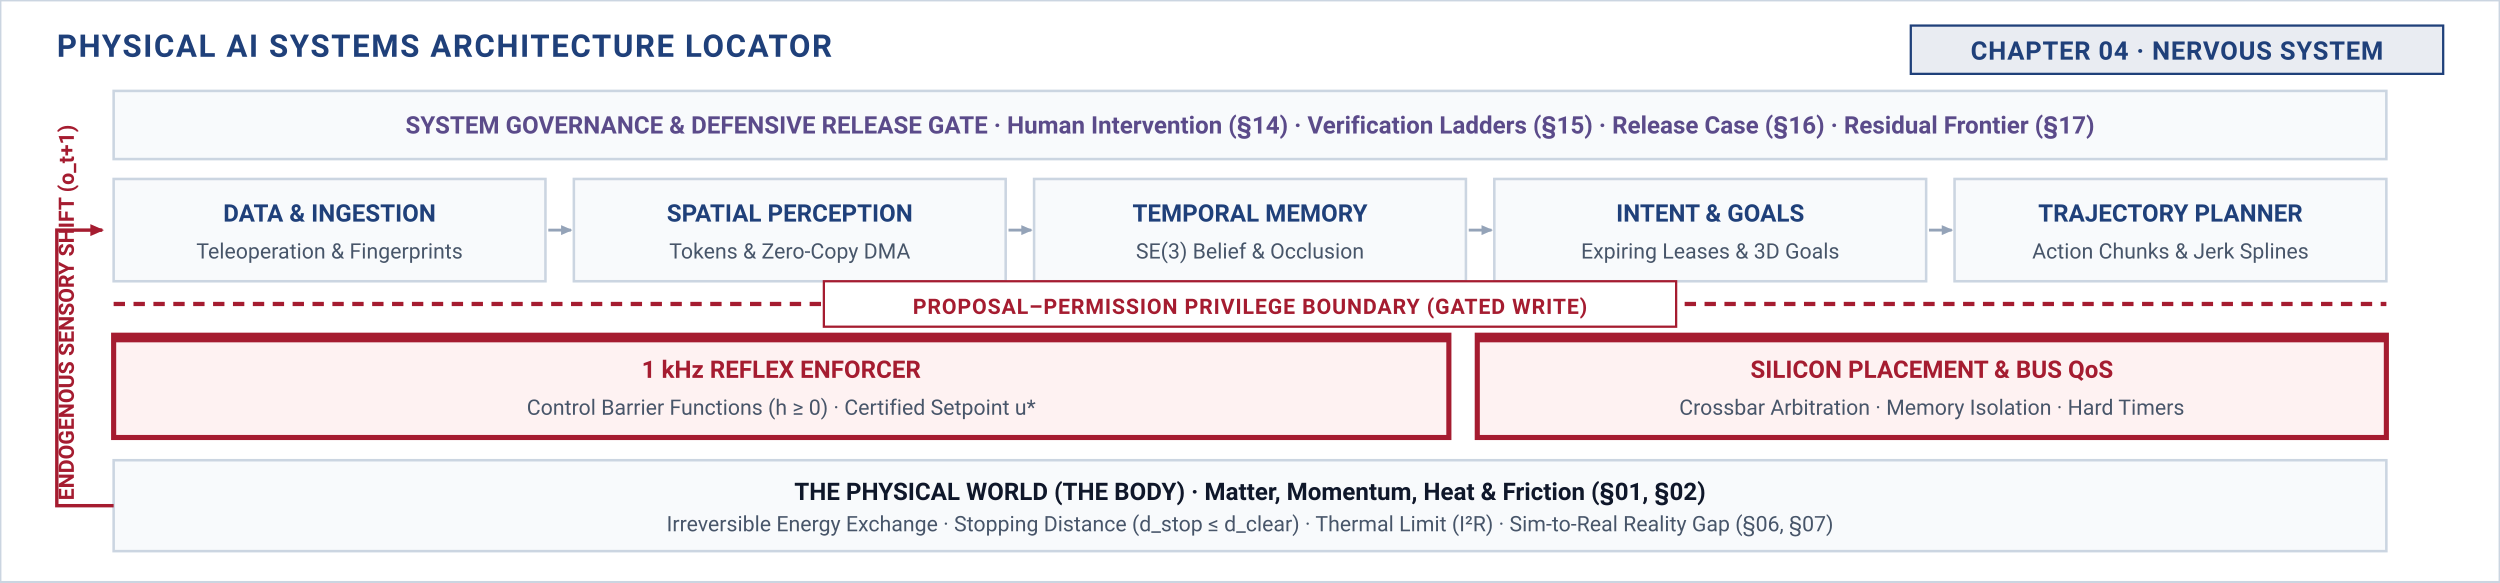
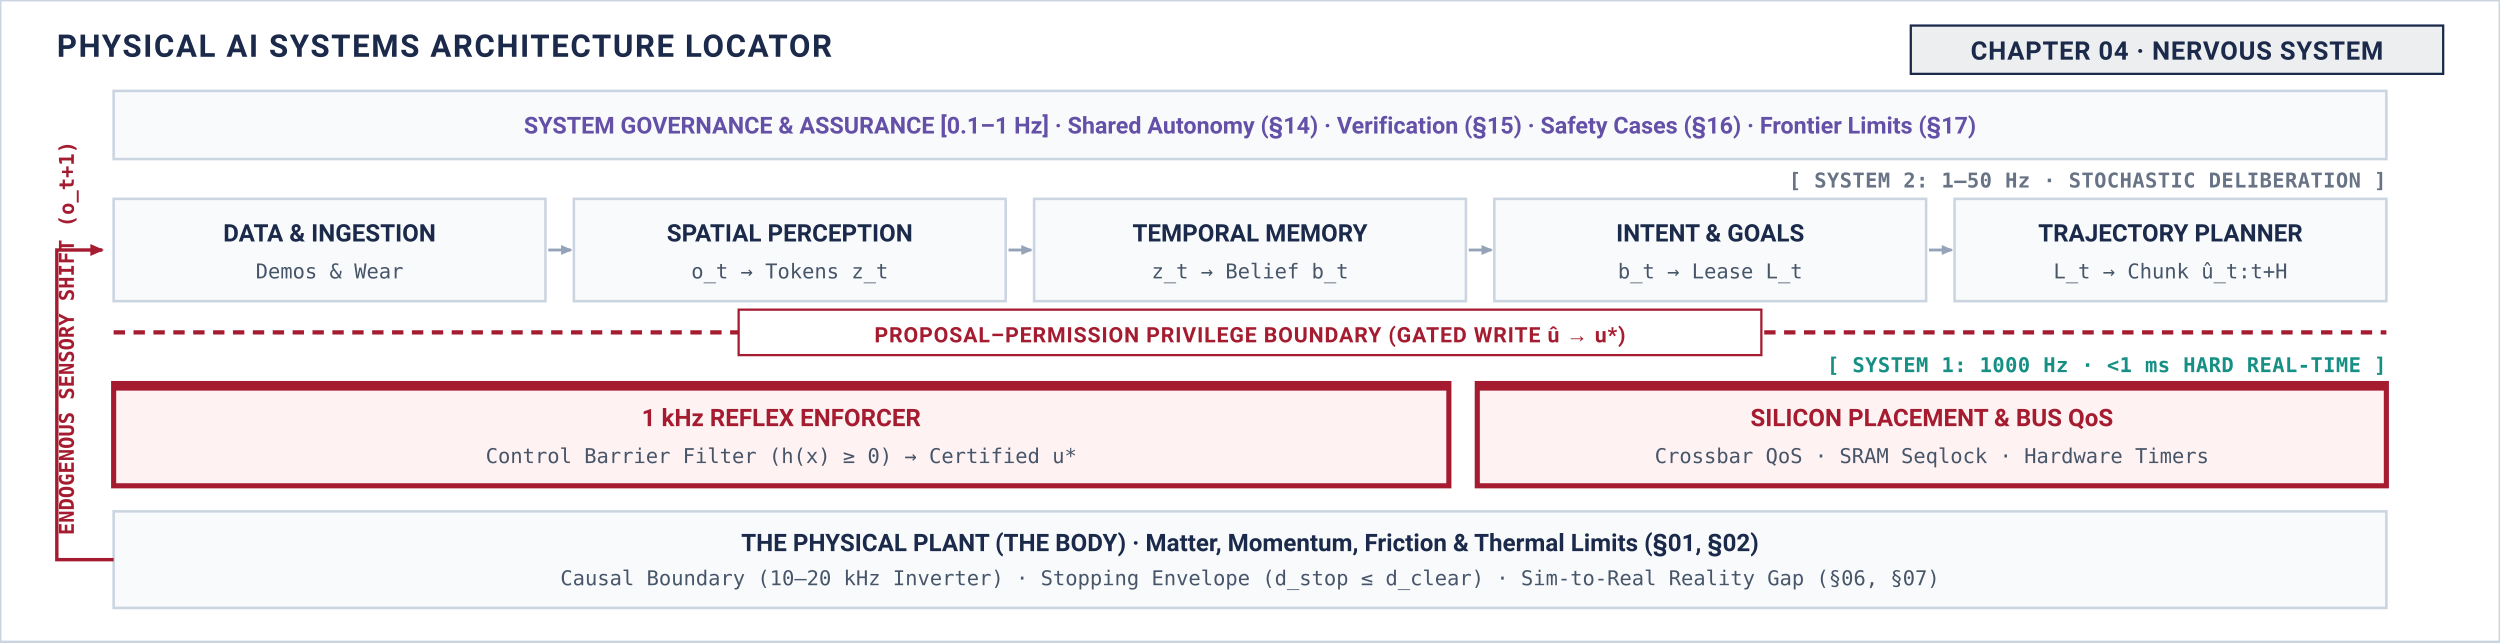
- <svg xmlns="http://www.w3.org/2000/svg" viewBox="0 0 880 205" width="100%" height="100%">
+ <svg xmlns="http://www.w3.org/2000/svg" viewBox="0 0 880 226" width="100%" height="100%">
  <style>
  text { font-family: -apple-system, BlinkMacSystemFont, "Segoe UI", Roboto, "Helvetica Neue", Arial, sans-serif; }
-   .hdr-title { font-size: 11px; font-weight: 700; fill: #1F407A; letter-spacing: 0.05em; }
+   .hdr-title { font-size: 11px; font-weight: 700; fill: #1B2A4A; letter-spacing: 0.05em; }
  .badge-text { font-size: 9px; font-weight: 700; text-anchor: middle; letter-spacing: 0.03em; }
-   .tier-title { font-size: 8.5px; font-weight: 700; fill: #475569; letter-spacing: 0.04em; }
+   .cadence-badge { font-size: 7.2px; font-weight: 700; font-family: "SF Mono", Menlo, Consolas, monospace; letter-spacing: 0.02em; }
  .card-title { font-size: 8.5px; font-weight: 700; text-anchor: middle; }
-   .card-sub { font-size: 7.5px; text-anchor: middle; }
-   .banner-text { font-size: 8.5px; font-weight: 700; text-anchor: middle; }
-   .loop-text { font-size: 7.5px; font-weight: 700; fill: #A51C30; }
+   .card-sub { font-size: 7.2px; text-anchor: middle; font-family: "SF Mono", Menlo, Consolas, monospace; }
+   .banner-text { font-size: 8.2px; font-weight: 700; text-anchor: middle; }
+   .loop-text { font-size: 7.2px; font-weight: 700; fill: #A51C30; font-family: "SF Mono", Menlo, Consolas, monospace; }
  .boundary-text { font-size: 7.5px; font-weight: 700; fill: #A51C30; text-anchor: middle; letter-spacing: 0.04em; }
</style>
  <defs>
    <marker id="arr-navy" viewBox="0 0 10 10" refX="7" refY="5" markerWidth="5" markerHeight="5" orient="auto-start-reverse">
-       <path d="M 0 1.5 L 8 5 L 0 8.5 z" fill="#1F407A" />
+       <path d="M 0 1.5 L 8 5 L 0 8.5 z" fill="#1B2A4A" />
    </marker>
    <marker id="arr-crimson" viewBox="0 0 10 10" refX="7" refY="5" markerWidth="5" markerHeight="5" orient="auto-start-reverse">
      <path d="M 0 1.5 L 8 5 L 0 8.5 z" fill="#A51C30" />
+     </marker>
+     <marker id="arr-teal" viewBox="0 0 10 10" refX="7" refY="5" markerWidth="5" markerHeight="5" orient="auto-start-reverse">
+       <path d="M 0 1.5 L 8 5 L 0 8.5 z" fill="#168F84" />
    </marker>
    <marker id="arr-slate" viewBox="0 0 10 10" refX="7" refY="5" markerWidth="5" markerHeight="5" orient="auto-start-reverse">
      <path d="M 0 1.5 L 8 5 L 0 8.5 z" fill="#94A3B8" />
    </marker>
  </defs>
-   <rect width="880" height="205" fill="#FFFFFF" stroke="#CBD5E1" stroke-width="1" />
+   <rect width="880" height="226" fill="#FFFFFF" stroke="#CBD5E1" stroke-width="1" />
  <text x="20" y="20" class="hdr-title">PHYSICAL AI SYSTEMS ARCHITECTURE LOCATOR</text>
-   <rect x="672.6" y="9" width="187.4" height="17" fill="#1F407A" fill-opacity="0.10" stroke="#1F407A" stroke-width="0.8" />
-   <text x="766.3" y="21" class="badge-text" fill="#1F407A">CHAPTER 04 · NERVOUS SYSTEM</text>
+   <rect x="672.6" y="9" width="187.4" height="17" fill="#1B2A4A" fill-opacity="0.08" stroke="#1B2A4A" stroke-width="0.8" />
+   <text x="766.3" y="21" class="badge-text" fill="#1B2A4A">CHAPTER 04 · NERVOUS SYSTEM</text>
  <rect x="40" y="32" width="800" height="24" fill="#F8FAFC" stroke="#CBD5E1" stroke-width="0.9" />
-   <text x="440" y="47" class="banner-text" fill="#5B4B8A">SYSTEM GOVERNANCE &amp; DEFENSIVE RELEASE GATE · Human Intervention (§14) · Verification Ladders (§15) · Release Case (§16) · Residual Frontier (§17)</text>
-   <rect x="40" y="63" width="152" height="36" fill="#F8FAFC" stroke="#CBD5E1" stroke-width="0.9" />
-   <text x="116.0" y="78" class="card-title" fill="#1F407A">DATA &amp; INGESTION</text>
-   <text x="116.0" y="91" class="card-sub" fill="#475569">Teleoperation &amp; Fingerprints</text>
-   <line x1="193" y1="81.0" x2="201" y2="81.0" stroke="#94A3B8" stroke-width="1.0" marker-end="url(#arr-slate)" />
-   <rect x="202" y="63" width="152" height="36" fill="#F8FAFC" stroke="#CBD5E1" stroke-width="0.9" />
-   <text x="278.0" y="78" class="card-title" fill="#1F407A">SPATIAL PERCEPTION</text>
-   <text x="278.0" y="91" class="card-sub" fill="#475569">Tokens &amp; Zero-Copy DMA</text>
-   <line x1="355" y1="81.0" x2="363" y2="81.0" stroke="#94A3B8" stroke-width="1.0" marker-end="url(#arr-slate)" />
-   <rect x="364" y="63" width="152" height="36" fill="#F8FAFC" stroke="#CBD5E1" stroke-width="0.9" />
-   <text x="440.0" y="78" class="card-title" fill="#1F407A">TEMPORAL MEMORY</text>
-   <text x="440.0" y="91" class="card-sub" fill="#475569">SE(3) Belief &amp; Occlusion</text>
-   <line x1="517" y1="81.0" x2="525" y2="81.0" stroke="#94A3B8" stroke-width="1.0" marker-end="url(#arr-slate)" />
-   <rect x="526" y="63" width="152" height="36" fill="#F8FAFC" stroke="#CBD5E1" stroke-width="0.9" />
-   <text x="602.0" y="78" class="card-title" fill="#1F407A">INTENT &amp; GOALS</text>
-   <text x="602.0" y="91" class="card-sub" fill="#475569">Expiring Leases &amp; 3D Goals</text>
-   <line x1="679" y1="81.0" x2="687" y2="81.0" stroke="#94A3B8" stroke-width="1.0" marker-end="url(#arr-slate)" />
-   <rect x="688" y="63" width="152" height="36" fill="#F8FAFC" stroke="#CBD5E1" stroke-width="0.9" />
-   <text x="764.0" y="78" class="card-title" fill="#1F407A">TRAJECTORY PLANNER</text>
-   <text x="764.0" y="91" class="card-sub" fill="#475569">Action Chunks &amp; Jerk Splines</text>
-   <line x1="40" y1="107" x2="840" y2="107" stroke="#A51C30" stroke-dasharray="4,3" stroke-width="1.5" />
-   <rect x="290" y="99" width="300" height="16" fill="#FFFFFF" stroke="#A51C30" stroke-width="0.8" />
-   <text x="440" y="110.5" class="boundary-text">PROPOSAL–PERMISSION PRIVILEGE BOUNDARY (GATED WRITE)</text>
-   <rect x="40" y="118" width="470" height="36" fill="#FEF2F2" stroke="#A51C30" stroke-width="1.8" />
-   <rect x="40" y="118" width="470" height="2.5" fill="#A51C30" />
-   <text x="275.0" y="133" class="card-title" fill="#A51C30">1 kHz REFLEX ENFORCER</text>
-   <text x="275.0" y="146" class="card-sub" fill="#475569">Control Barrier Functions (h ≥ 0) · Certified Setpoint u*</text>
-   <rect x="520" y="118" width="320" height="36" fill="#FEF2F2" stroke="#A51C30" stroke-width="1.8" />
-   <rect x="520" y="118" width="320" height="2.5" fill="#A51C30" />
-   <text x="680.0" y="133" class="card-title" fill="#A51C30">SILICON PLACEMENT &amp; BUS QoS</text>
-   <text x="680.0" y="146" class="card-sub" fill="#475569">Crossbar Arbitration · Memory Isolation · Hard Timers</text>
-   <rect x="40" y="162" width="800" height="32" fill="#F8FAFC" stroke="#CBD5E1" stroke-width="0.9" />
-   <text x="440" y="176" class="card-title" fill="#0F172A">THE PHYSICAL WORLD (THE BODY) · Matter, Momentum, Heat &amp; Friction (§01, §02)</text>
-   <text x="440" y="187" class="card-sub" fill="#475569">Irreversible Energy Exchange · Stopping Distance (d_stop ≤ d_clear) · Thermal Limit (I²R) · Sim-to-Real Reality Gap (§06, §07)</text>
-   <path d="M 40 178 L 20 178 L 20 81 L 36 81" fill="none" stroke="#A51C30" stroke-width="1.2" marker-end="url(#arr-crimson)" />
-   <text x="26" y="110" class="loop-text" transform="rotate(-90 26,110)" text-anchor="middle">ENDOGENOUS SENSORY SHIFT (o_t+1)</text>
+   <text x="440" y="47" class="banner-text" fill="#6550A8">SYSTEM GOVERNANCE &amp; ASSURANCE [0.1–1 Hz] · Shared Autonomy (§14) · Verification (§15) · Safety Cases (§16) · Frontier Limits (§17)</text>
+   <text x="840" y="66" class="cadence-badge" fill="#687386" text-anchor="end">[ SYSTEM 2: 1–50 Hz · STOCHASTIC DELIBERATION ]</text>
+   <rect x="40" y="70" width="152" height="36" fill="#F8FAFC" stroke="#CBD5E1" stroke-width="0.9" />
+   <text x="116.0" y="85" class="card-title" fill="#1B2A4A">DATA &amp; INGESTION</text>
+   <text x="116.0" y="98" class="card-sub" fill="#475569">Demos &amp; Wear</text>
+   <line x1="193" y1="88.0" x2="201" y2="88.0" stroke="#94A3B8" stroke-width="1.0" marker-end="url(#arr-slate)" />
+   <rect x="202" y="70" width="152" height="36" fill="#F8FAFC" stroke="#CBD5E1" stroke-width="0.9" />
+   <text x="278.0" y="85" class="card-title" fill="#1B2A4A">SPATIAL PERCEPTION</text>
+   <text x="278.0" y="98" class="card-sub" fill="#475569">o_t → Tokens z_t</text>
+   <line x1="355" y1="88.0" x2="363" y2="88.0" stroke="#94A3B8" stroke-width="1.0" marker-end="url(#arr-slate)" />
+   <rect x="364" y="70" width="152" height="36" fill="#F8FAFC" stroke="#CBD5E1" stroke-width="0.9" />
+   <text x="440.0" y="85" class="card-title" fill="#1B2A4A">TEMPORAL MEMORY</text>
+   <text x="440.0" y="98" class="card-sub" fill="#475569">z_t → Belief b_t</text>
+   <line x1="517" y1="88.0" x2="525" y2="88.0" stroke="#94A3B8" stroke-width="1.0" marker-end="url(#arr-slate)" />
+   <rect x="526" y="70" width="152" height="36" fill="#F8FAFC" stroke="#CBD5E1" stroke-width="0.9" />
+   <text x="602.0" y="85" class="card-title" fill="#1B2A4A">INTENT &amp; GOALS</text>
+   <text x="602.0" y="98" class="card-sub" fill="#475569">b_t → Lease L_t</text>
+   <line x1="679" y1="88.0" x2="687" y2="88.0" stroke="#94A3B8" stroke-width="1.0" marker-end="url(#arr-slate)" />
+   <rect x="688" y="70" width="152" height="36" fill="#F8FAFC" stroke="#CBD5E1" stroke-width="0.9" />
+   <text x="764.0" y="85" class="card-title" fill="#1B2A4A">TRAJECTORY PLANNER</text>
+   <text x="764.0" y="98" class="card-sub" fill="#475569">L_t → Chunk û_t:t+H</text>
+   <line x1="40" y1="117" x2="840" y2="117" stroke="#A51C30" stroke-dasharray="4,3" stroke-width="1.5" />
+   <rect x="260" y="109" width="360" height="16" fill="#FFFFFF" stroke="#A51C30" stroke-width="0.8" />
+   <text x="440" y="120.5" class="boundary-text">PROPOSAL–PERMISSION PRIVILEGE BOUNDARY (GATED WRITE û → u*)</text>
+   <text x="840" y="131" class="cadence-badge" fill="#168F84" text-anchor="end">[ SYSTEM 1: 1000 Hz · &lt;1 ms HARD REAL-TIME ]</text>
+   <rect x="40" y="135" width="470" height="36" fill="#FEF2F2" stroke="#A51C30" stroke-width="1.8" />
+   <rect x="40" y="135" width="470" height="2.5" fill="#A51C30" />
+   <text x="275.0" y="150" class="card-title" fill="#A51C30">1 kHz REFLEX ENFORCER</text>
+   <text x="275.0" y="163" class="card-sub" fill="#475569">Control Barrier Filter (h(x) ≥ 0) → Certified u*</text>
+   <rect x="520" y="135" width="320" height="36" fill="#FEF2F2" stroke="#A51C30" stroke-width="1.8" />
+   <rect x="520" y="135" width="320" height="2.5" fill="#A51C30" />
+   <text x="680.0" y="150" class="card-title" fill="#A51C30">SILICON PLACEMENT &amp; BUS QoS</text>
+   <text x="680.0" y="163" class="card-sub" fill="#475569">Crossbar QoS · SRAM Seqlock · Hardware Timers</text>
+   <rect x="40" y="180" width="800" height="34" fill="#F8FAFC" stroke="#CBD5E1" stroke-width="0.9" />
+   <text x="440" y="194" class="card-title" fill="#1B2A4A">THE PHYSICAL PLANT (THE BODY) · Matter, Momentum, Friction &amp; Thermal Limits (§01, §02)</text>
+   <text x="440" y="206" class="card-sub" fill="#475569">Causal Boundary (10–20 kHz Inverter) · Stopping Envelope (d_stop ≤ d_clear) · Sim-to-Real Reality Gap (§06, §07)</text>
+   <path d="M 40 197 L 20 197 L 20 88 L 36 88" fill="none" stroke="#A51C30" stroke-width="1.2" marker-end="url(#arr-crimson)" />
+   <text x="26" y="119" class="loop-text" transform="rotate(-90 26,119)" text-anchor="middle">ENDOGENOUS SENSORY SHIFT (o_t+1)</text>
</svg>
